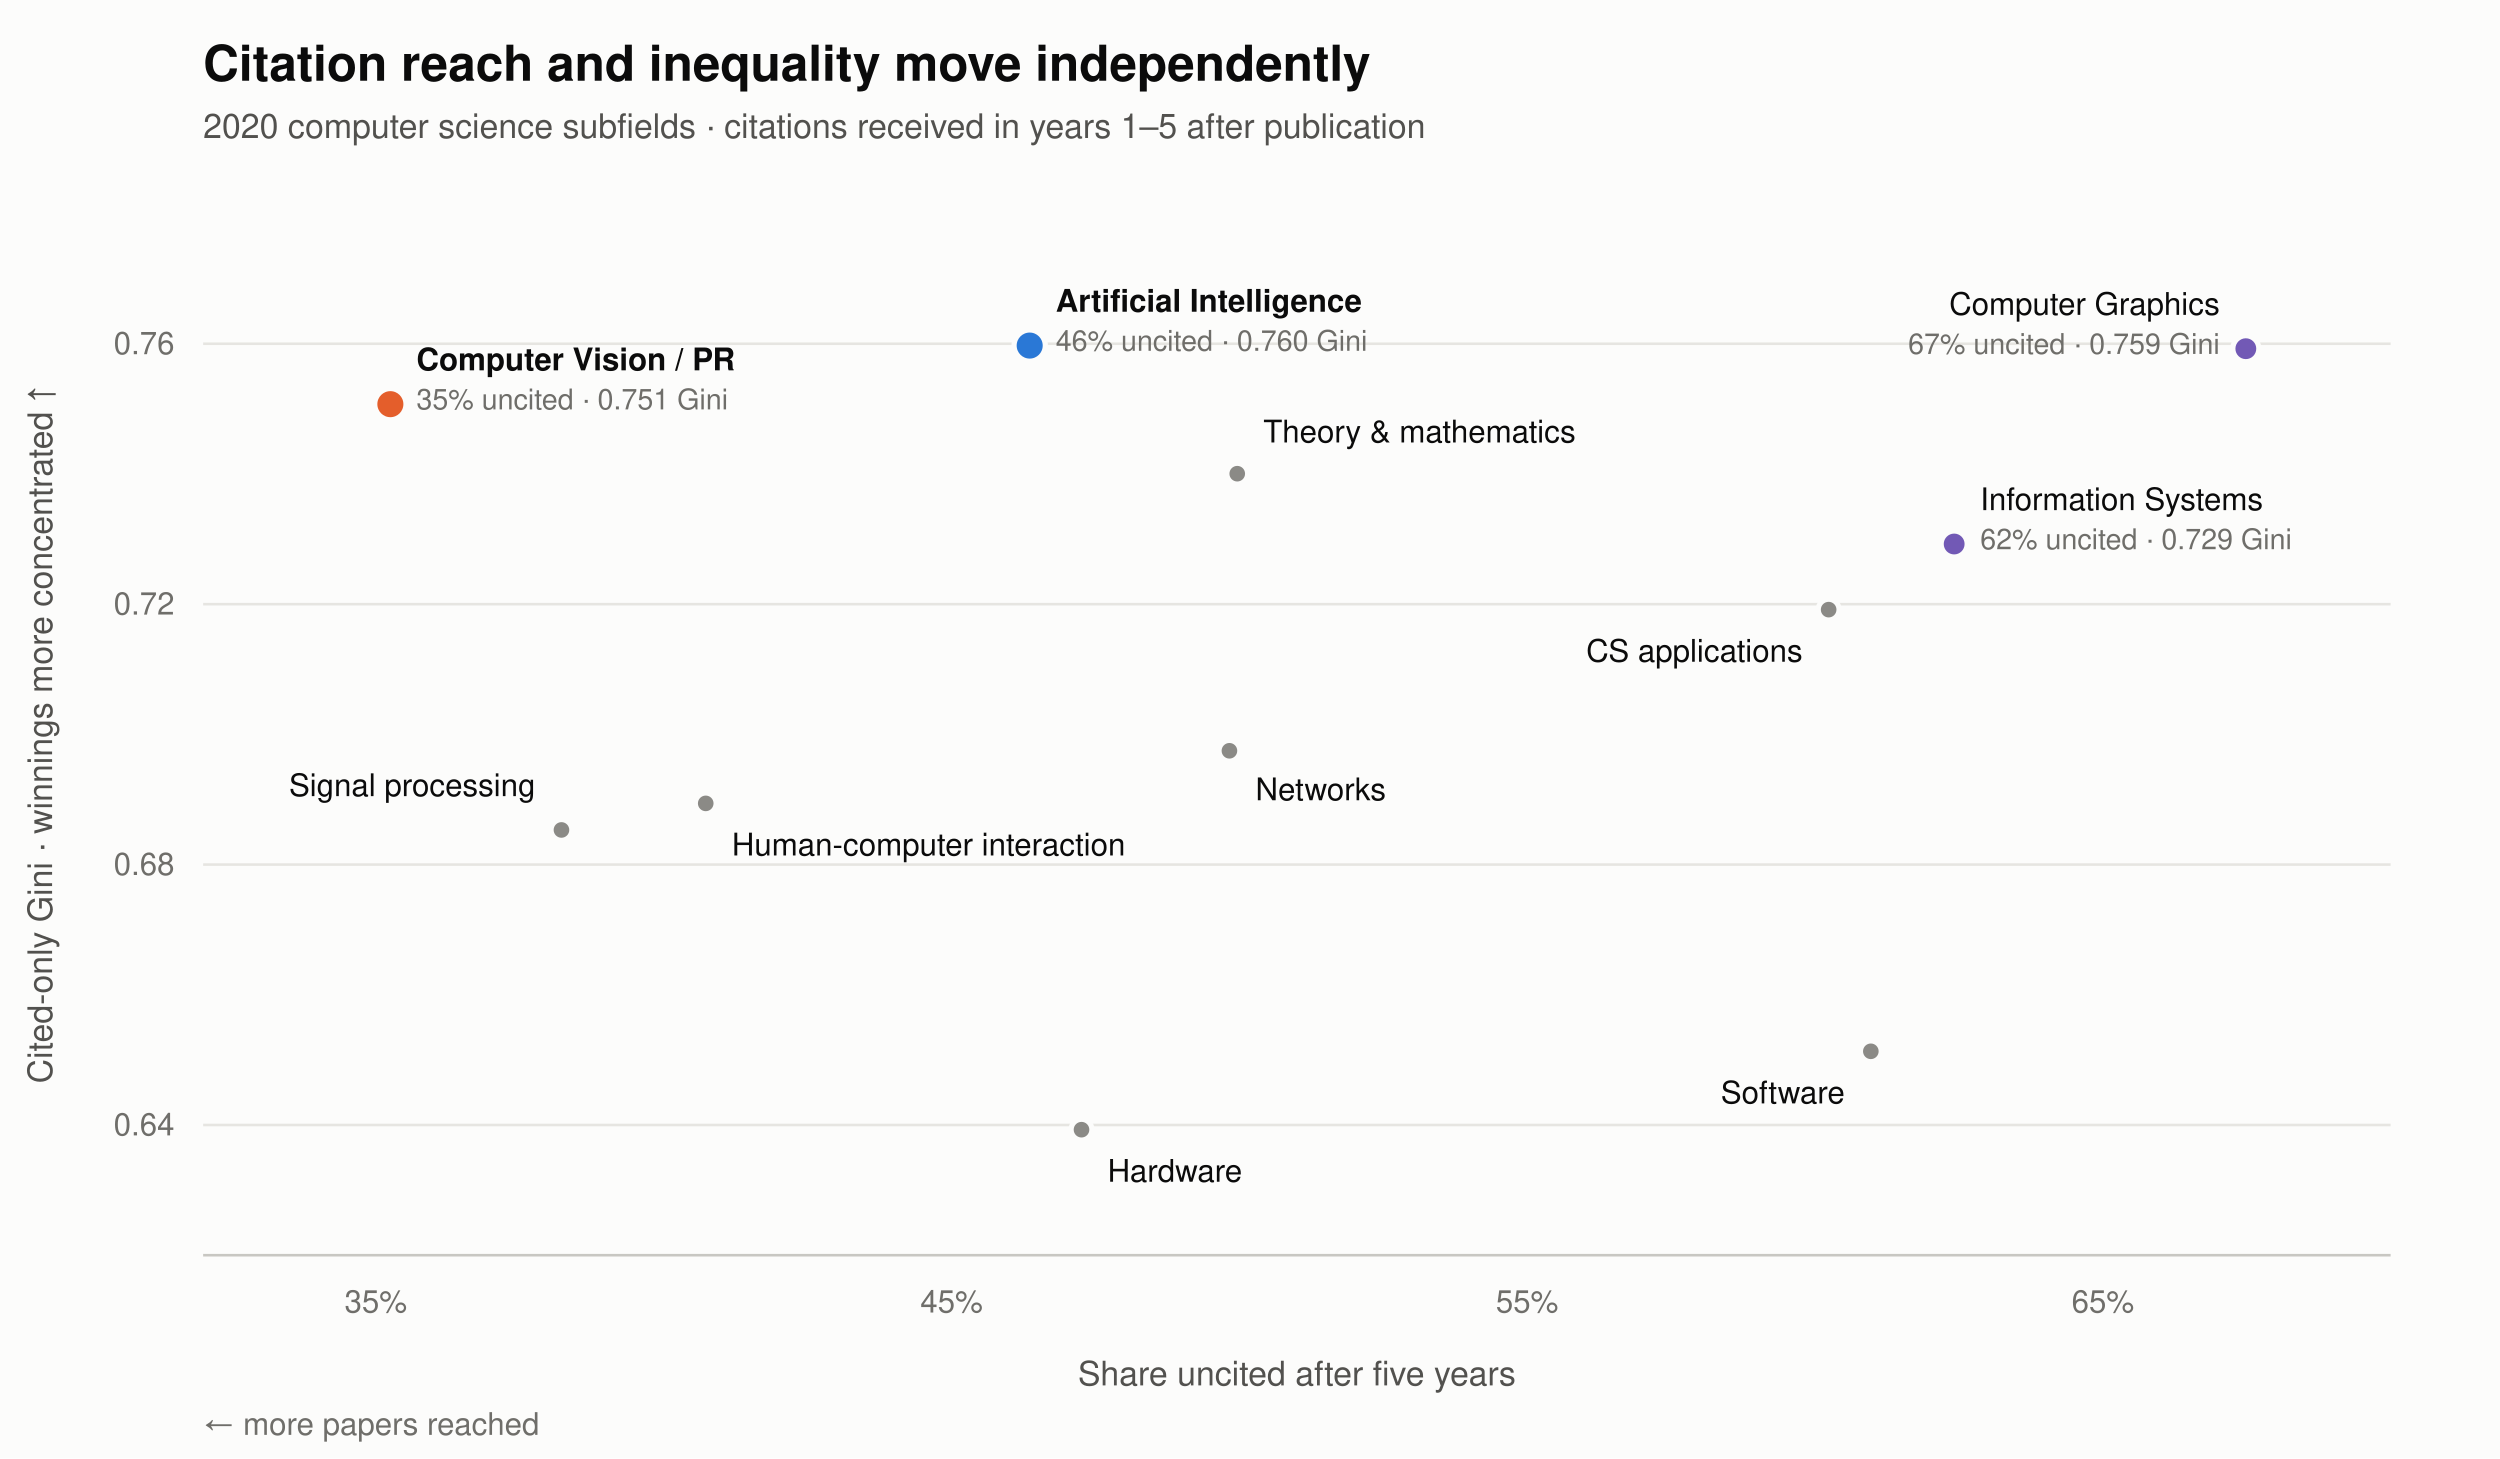
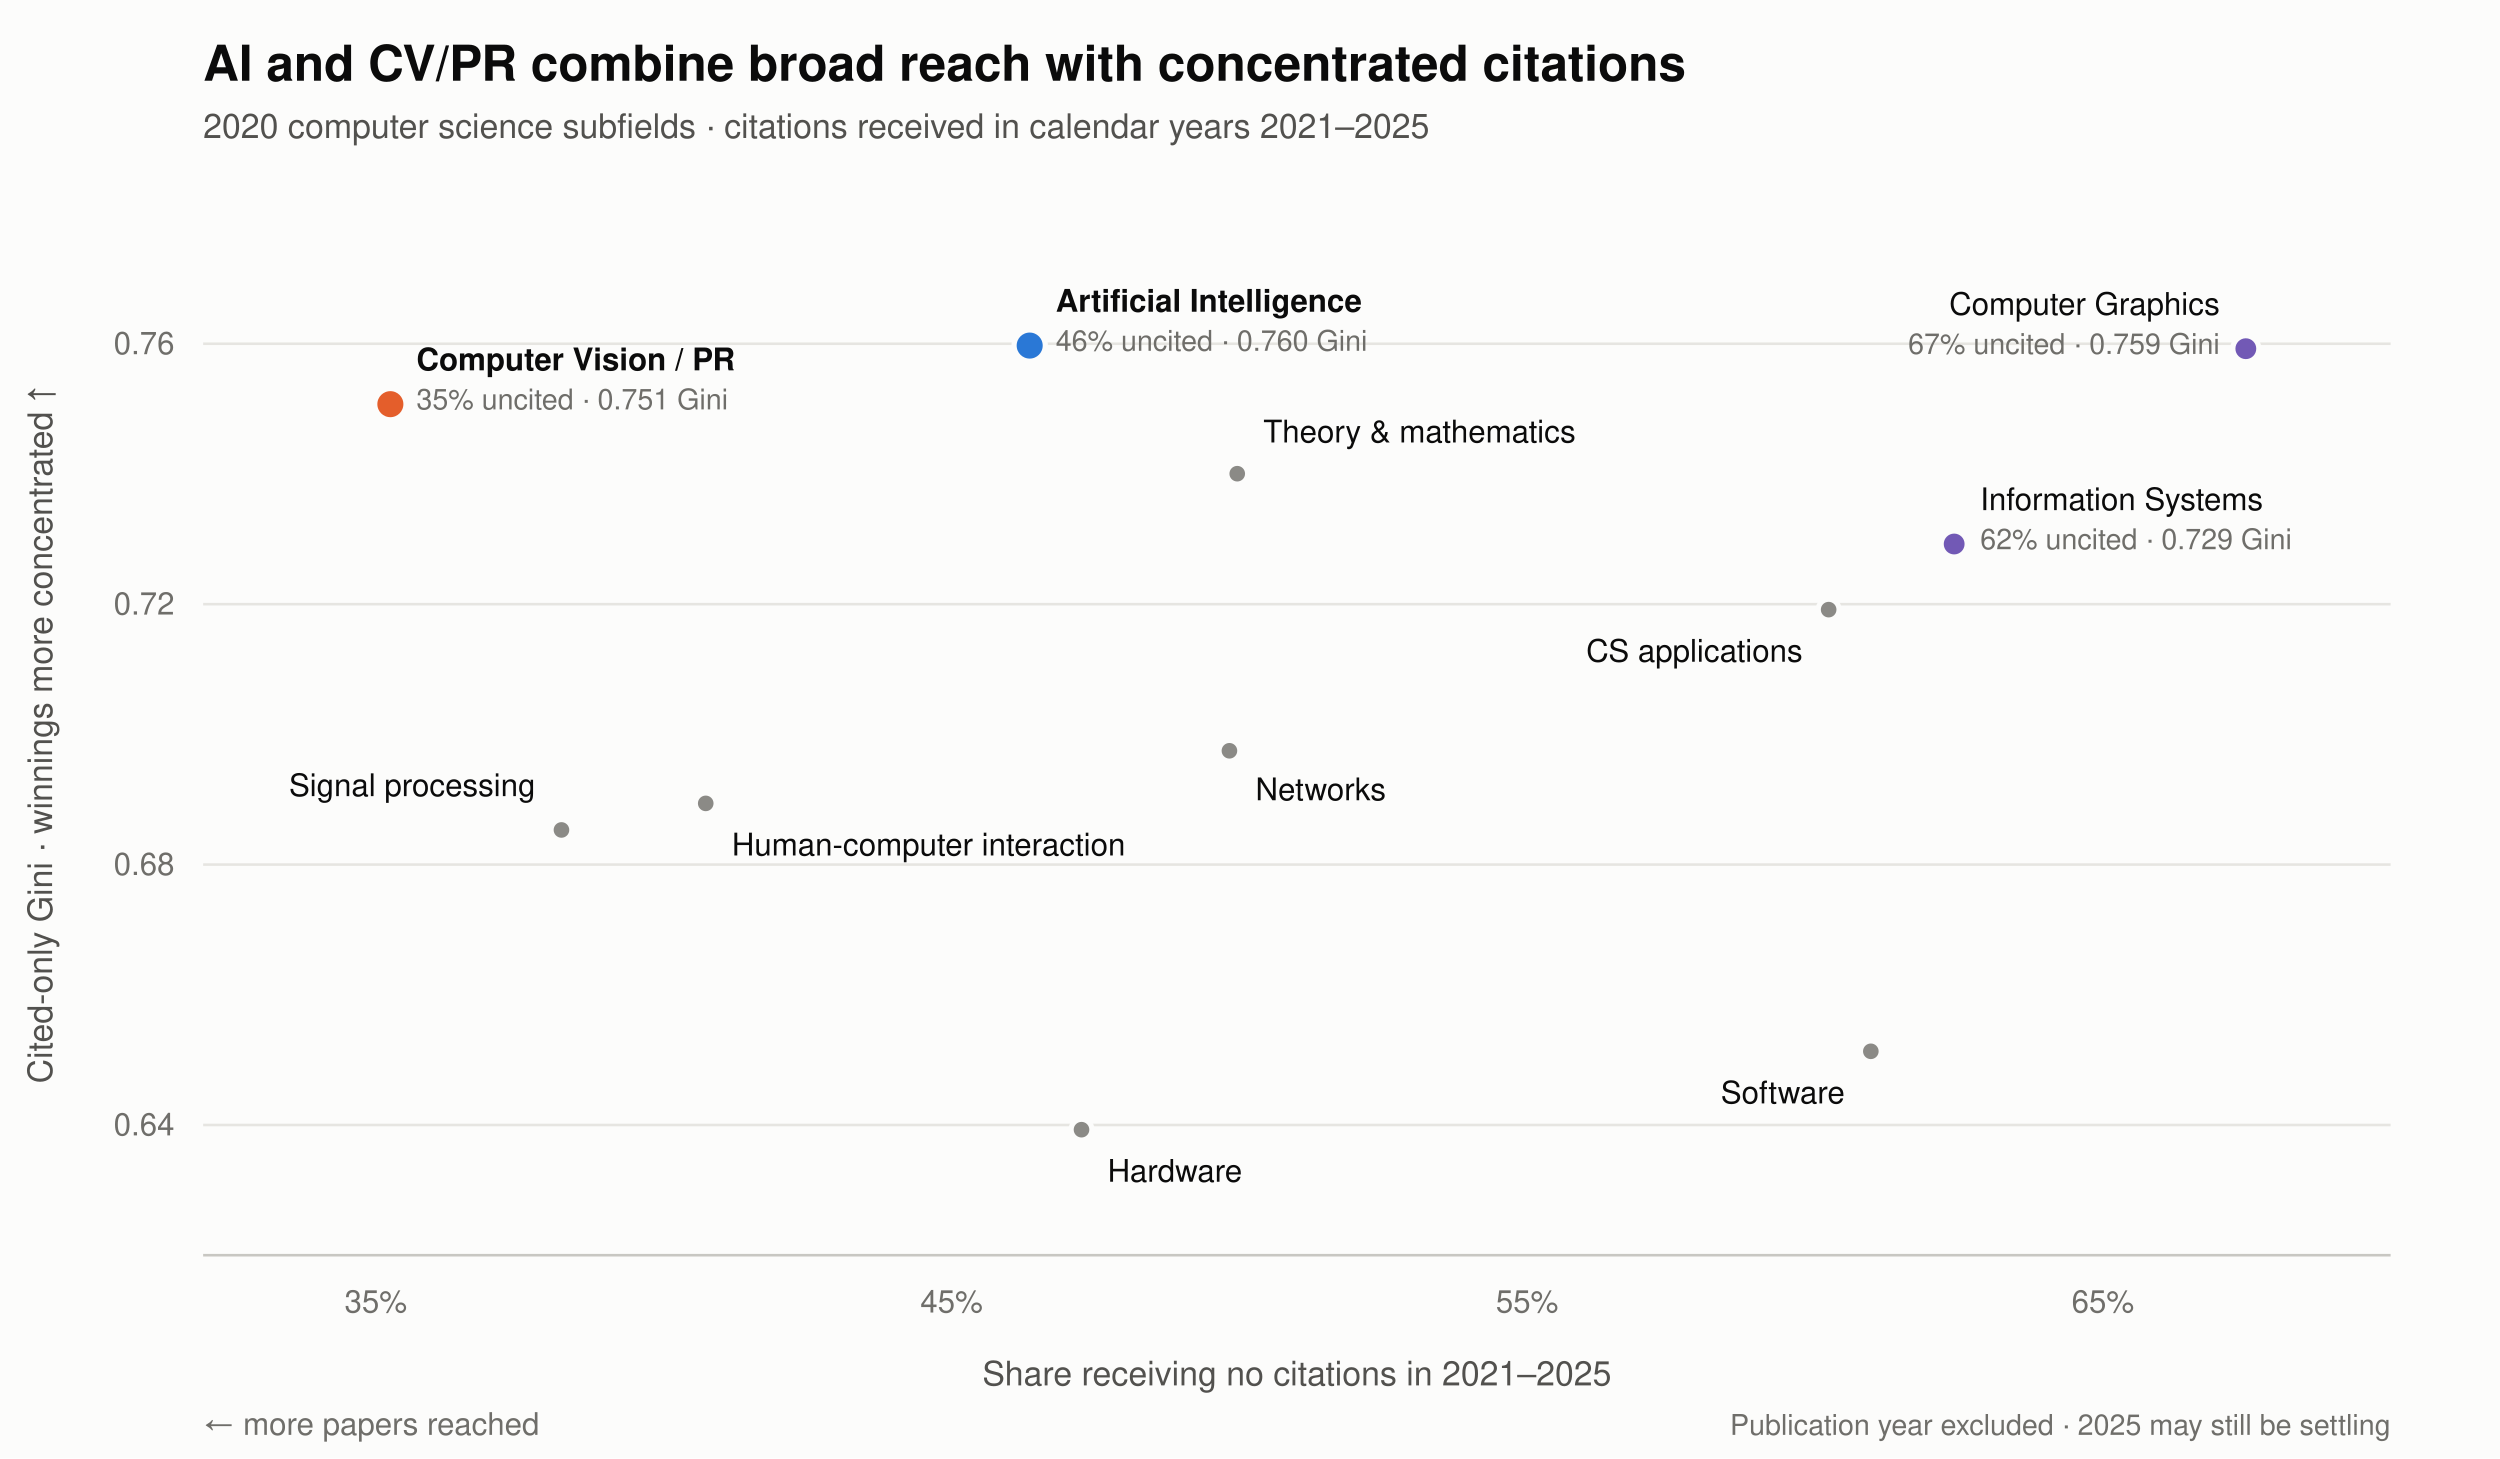
<svg xmlns="http://www.w3.org/2000/svg" viewBox="0 0 960 560" width="960" height="560" font-family="-apple-system,BlinkMacSystemFont,'Segoe UI',Helvetica,Arial,sans-serif" role="img" aria-labelledby="title desc">
  <rect width="960" height="560" fill="#fcfcfb" />
-   <text x="78" y="31" fill="#0b0b0b" font-size="19" font-weight="600">Citation reach and inequality move independently</text>
-   <text x="78" y="53" fill="#52514e" font-size="13">2020 computer science subfields · citations received in years 1–5 after publication</text>
+   <text x="78" y="31" fill="#0b0b0b" font-size="19" font-weight="600">AI and CV/PR combine broad reach with concentrated citations</text>
+   <text x="78" y="53" fill="#52514e" font-size="13">2020 computer science subfields · citations received in calendar years 2021–2025</text>
  <line x1="78" y1="432.0" x2="918" y2="432.0" stroke="#e6e5e1" stroke-width="1" />
  <text x="67" y="436.0" fill="#6f6e6a" font-size="12" text-anchor="end">0.64</text>
  <line x1="78" y1="332.0" x2="918" y2="332.0" stroke="#e6e5e1" stroke-width="1" />
  <text x="67" y="336.0" fill="#6f6e6a" font-size="12" text-anchor="end">0.68</text>
  <line x1="78" y1="232.0" x2="918" y2="232.0" stroke="#e6e5e1" stroke-width="1" />
  <text x="67" y="236.0" fill="#6f6e6a" font-size="12" text-anchor="end">0.72</text>
  <line x1="78" y1="132.0" x2="918" y2="132.0" stroke="#e6e5e1" stroke-width="1" />
  <text x="67" y="136.0" fill="#6f6e6a" font-size="12" text-anchor="end">0.76</text>
  <line x1="78" y1="482" x2="918" y2="482" stroke="#c8c7c2" stroke-width="1" />
  <text x="144.3" y="504" fill="#6f6e6a" font-size="12" text-anchor="middle">35%</text>
  <text x="365.4" y="504" fill="#6f6e6a" font-size="12" text-anchor="middle">45%</text>
  <text x="586.4" y="504" fill="#6f6e6a" font-size="12" text-anchor="middle">55%</text>
  <text x="807.5" y="504" fill="#6f6e6a" font-size="12" text-anchor="middle">65%</text>
-   <text x="498.0" y="532" fill="#52514e" font-size="13" text-anchor="middle">Share uncited after five years</text>
+   <text x="498.0" y="532" fill="#52514e" font-size="13" text-anchor="middle">Share receiving no citations in 2021–2025</text>
  <text x="78" y="551" fill="#6f6e6a" font-size="12">← more papers reached</text>
+   <text x="918" y="551" fill="#6f6e6a" font-size="11" text-anchor="end">Publication year excluded · 2025 may still be settling</text>
  <text x="20" y="282.0" fill="#52514e" font-size="13" text-anchor="middle" transform="rotate(-90 20 282.0)">Cited-only Gini · winnings more concentrated ↑</text>
  <circle cx="395.4" cy="132.7" r="6" fill="#2a78d6" stroke="#fcfcfb" stroke-width="2" />
  <text x="405.4" y="119.7" fill="#0b0b0b" font-size="12" font-weight="600" text-anchor="start">Artificial Intelligence</text>
  <text x="405.4" y="134.7" fill="#6f6e6a" font-size="11" text-anchor="start">46% uncited · 0.760 Gini</text>
  <circle cx="475.1" cy="181.9" r="4" fill="#8b8a86" stroke="#fcfcfb" stroke-width="2" />
  <text x="485.1" y="169.9" fill="#0b0b0b" font-size="12" font-weight="500" text-anchor="start">Theory &amp; mathematics</text>
  <circle cx="862.4" cy="133.9" r="5" fill="#7259b5" stroke="#fcfcfb" stroke-width="2" />
  <text x="852.4" y="120.9" fill="#0b0b0b" font-size="12" font-weight="500" text-anchor="end">Computer Graphics</text>
  <text x="852.4" y="135.9" fill="#6f6e6a" font-size="11" text-anchor="end">67% uncited · 0.759 Gini</text>
  <circle cx="472.1" cy="288.3" r="4" fill="#8b8a86" stroke="#fcfcfb" stroke-width="2" />
  <text x="482.1" y="307.3" fill="#0b0b0b" font-size="12" font-weight="500" text-anchor="start">Networks</text>
  <circle cx="702.2" cy="234.1" r="4" fill="#8b8a86" stroke="#fcfcfb" stroke-width="2" />
  <text x="692.2" y="254.1" fill="#0b0b0b" font-size="12" font-weight="500" text-anchor="end">CS applications</text>
  <circle cx="149.9" cy="155.2" r="6" fill="#e45e2b" stroke="#fcfcfb" stroke-width="2" />
  <text x="159.9" y="142.2" fill="#0b0b0b" font-size="12" font-weight="600" text-anchor="start">Computer Vision / PR</text>
  <text x="159.9" y="157.2" fill="#6f6e6a" font-size="11" text-anchor="start">35% uncited · 0.751 Gini</text>
  <circle cx="415.3" cy="433.8" r="4" fill="#8b8a86" stroke="#fcfcfb" stroke-width="2" />
  <text x="425.3" y="453.8" fill="#0b0b0b" font-size="12" font-weight="500" text-anchor="start">Hardware</text>
  <circle cx="271.0" cy="308.5" r="4" fill="#8b8a86" stroke="#fcfcfb" stroke-width="2" />
  <text x="281.0" y="328.5" fill="#0b0b0b" font-size="12" font-weight="500" text-anchor="start">Human-computer interaction</text>
  <circle cx="750.4" cy="208.9" r="5" fill="#7259b5" stroke="#fcfcfb" stroke-width="2" />
  <text x="760.4" y="195.9" fill="#0b0b0b" font-size="12" font-weight="500" text-anchor="start">Information Systems</text>
  <text x="760.4" y="210.9" fill="#6f6e6a" font-size="11" text-anchor="start">62% uncited · 0.729 Gini</text>
  <circle cx="215.6" cy="318.7" r="4" fill="#8b8a86" stroke="#fcfcfb" stroke-width="2" />
  <text x="205.6" y="305.7" fill="#0b0b0b" font-size="12" font-weight="500" text-anchor="end">Signal processing</text>
  <circle cx="718.4" cy="403.7" r="4" fill="#8b8a86" stroke="#fcfcfb" stroke-width="2" />
  <text x="708.4" y="423.7" fill="#0b0b0b" font-size="12" font-weight="500" text-anchor="end">Software</text>
</svg>
